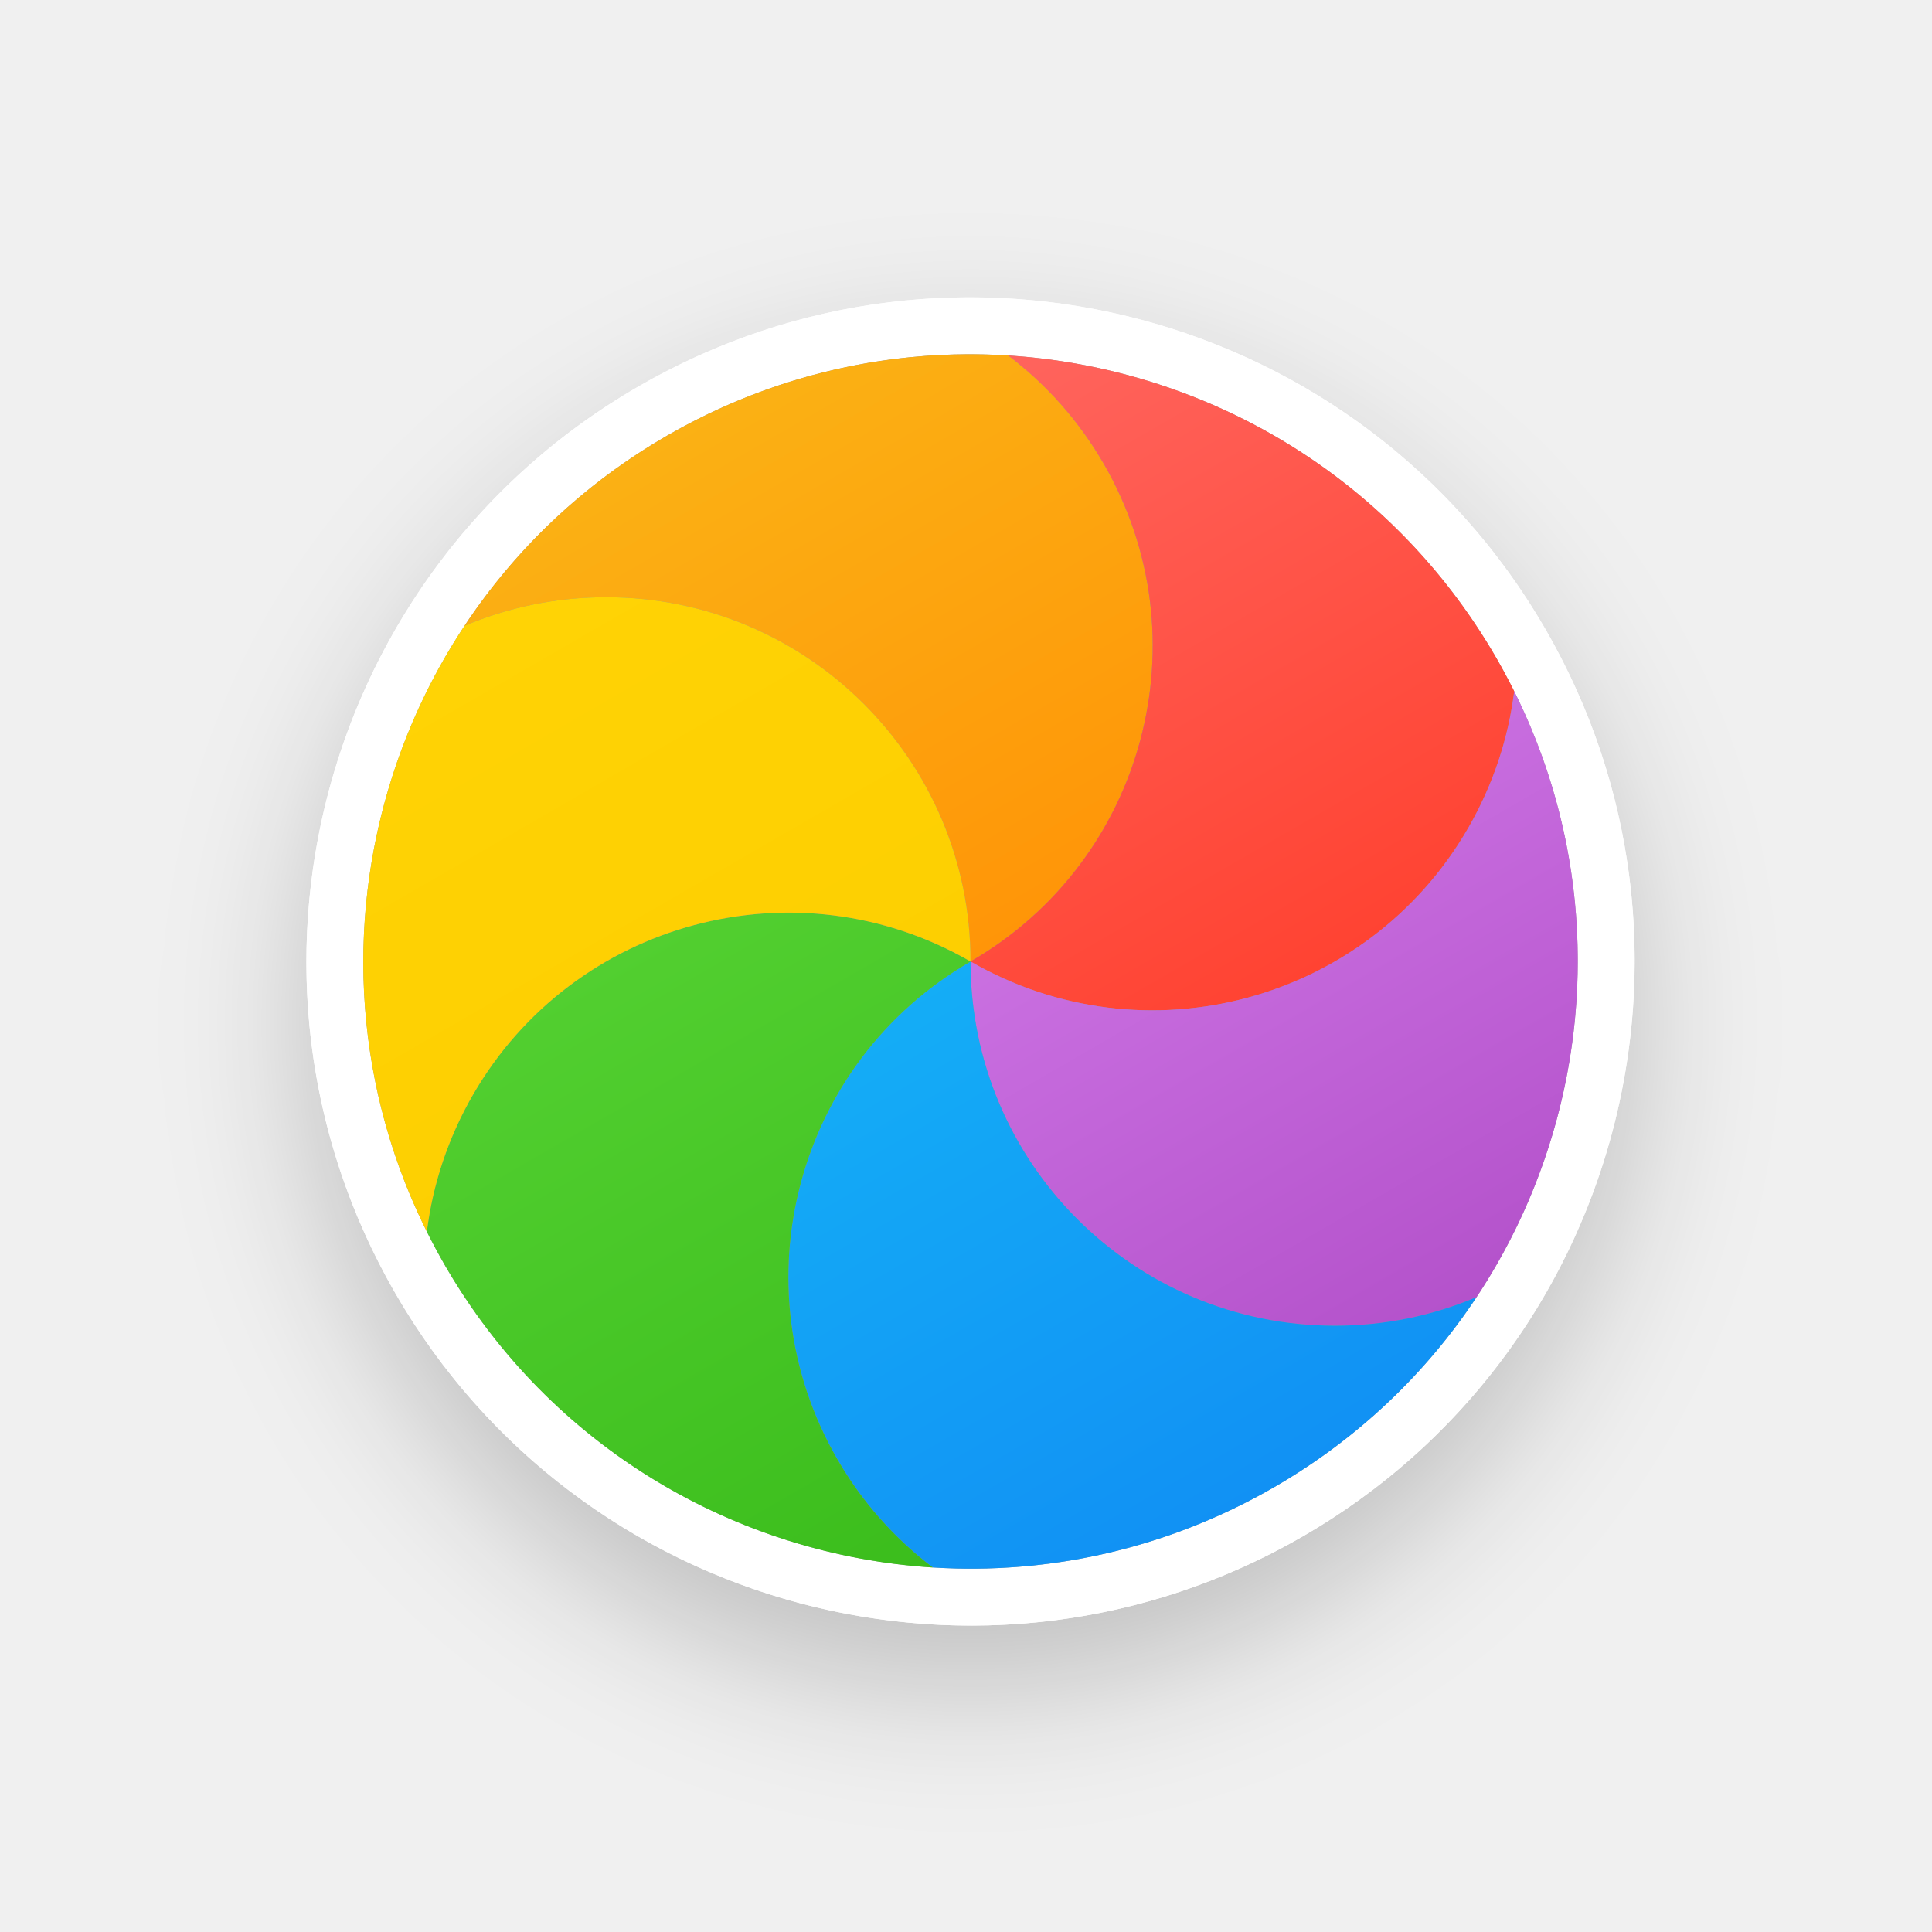
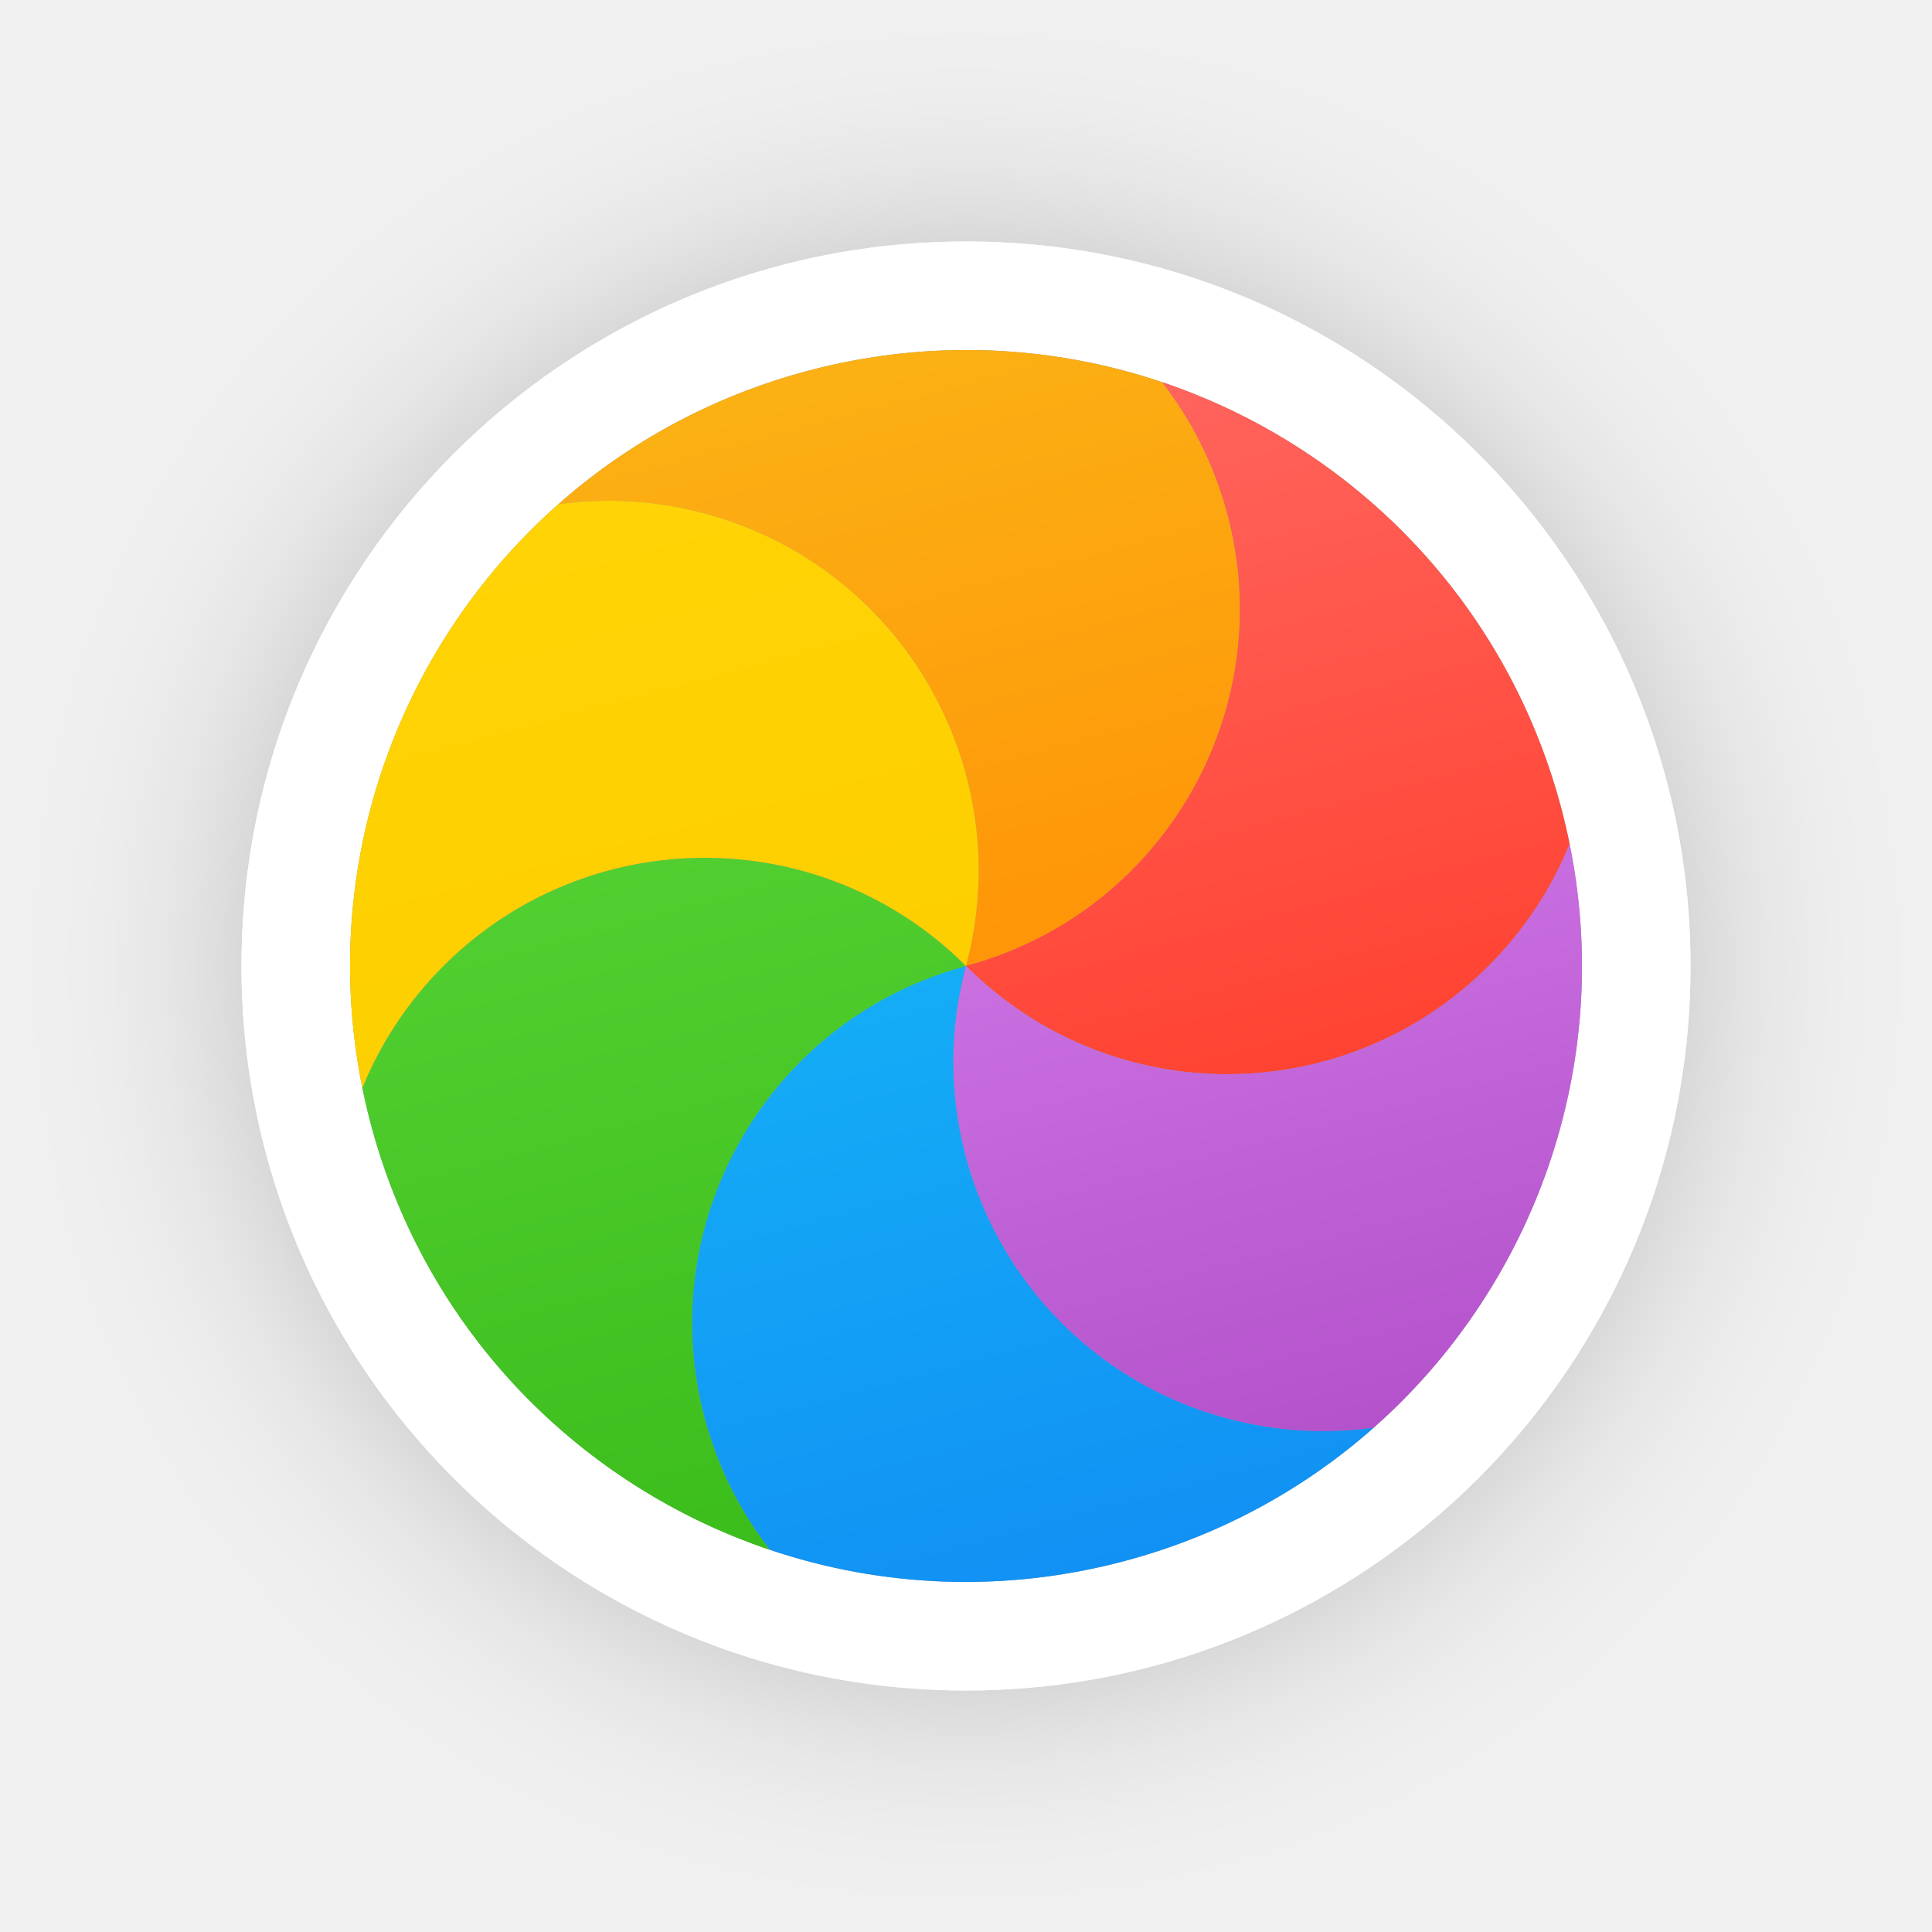
- <svg xmlns="http://www.w3.org/2000/svg" height="32" viewBox="0 0 32 32" width="32">
-   <filter id="a" color-interpolation-filters="sRGB" height="1.257" width="1.257" x="-.128" y="-.128">
-     <feGaussianBlur stdDeviation="1.177" />
+ <svg xmlns="http://www.w3.org/2000/svg" height="24" viewBox="0 0 24 24" width="24" version="1.1" id="svg2221">
+   <defs id="defs2225">
+     <filter style="color-interpolation-filters:sRGB" id="filter2849" x="-0.168" width="1.336" y="-0.168" height="1.336">
+       <feGaussianBlur stdDeviation="1.54" id="feGaussianBlur2851" />
+     </filter>
+   </defs>
+   <linearGradient id="a" gradientTransform="matrix(1.028313,0,0,0.9836115,-1.5249,0.32507)" gradientUnits="userSpaceOnUse" x1="17.871" x2="17.871" y1="7.669" y2="17.893">
+     <stop offset="0" stop-color="#fbb114" id="stop2152" />
+     <stop offset="1" stop-color="#ff9508" id="stop2154" />
+   </linearGradient>
+   <linearGradient id="b" gradientTransform="matrix(0.944652,0,0,1.070723,-1.5249,0.32507)" gradientUnits="userSpaceOnUse" x1="23.954" x2="23.954" y1="8.61" y2="19.256">
+     <stop offset="0" stop-color="#ff645d" id="stop2157" />
+     <stop offset="1" stop-color="#ff4332" id="stop2159" />
+   </linearGradient>
+   <linearGradient id="c" gradientTransform="matrix(1.103708,0,0,0.9164209,-1.5249,0.32507)" gradientUnits="userSpaceOnUse" x1="20.127" x2="20.127" y1="19.205" y2="29.033">
+     <stop offset="0" stop-color="#ca70e1" id="stop2162" />
+     <stop offset="1" stop-color="#b452cb" id="stop2164" />
+   </linearGradient>
+   <linearGradient id="d" gradientTransform="matrix(1.028313,0,0,0.9836116,-1.5249,0.32507)" gradientUnits="userSpaceOnUse" x1="16.36" x2="16.36" y1="17.893" y2="28.118">
+     <stop offset="0" stop-color="#14adf6" id="stop2167" />
+     <stop offset="1" stop-color="#1191f4" id="stop2169" />
+   </linearGradient>
+   <linearGradient id="e" gradientTransform="matrix(0.944652,0,0,1.070723,-1.5249,0.32507)" gradientUnits="userSpaceOnUse" x1="13.308" x2="13.308" y1="13.619" y2="24.265">
+     <stop offset="0" stop-color="#52cf30" id="stop2172" />
+     <stop offset="1" stop-color="#3bbd1c" id="stop2174" />
+   </linearGradient>
+   <linearGradient id="f" gradientTransform="matrix(1.103708,0,0,0.9164209,-1.5249,0.32507)" gradientUnits="userSpaceOnUse" x1="11.766" x2="11.766" y1="9.377" y2="19.205">
+     <stop offset="0" stop-color="#ffd305" id="stop2177" />
+     <stop offset="1" stop-color="#fdcf01" id="stop2179" />
+   </linearGradient>
+   <filter id="g" height="1.257" width="1.257" x="-0.128" y="-0.128" style="color-interpolation-filters:sRGB">
+     <feGaussianBlur stdDeviation="1.177" id="feGaussianBlur2182" />
  </filter>
-   <linearGradient id="b" gradientTransform="matrix(1.028313 0 0 .9836115 343.323 796.7172)" gradientUnits="userSpaceOnUse" x1="17.871" x2="17.871" y1="7.669" y2="17.893">
-     <stop offset="0" stop-color="#fbb114" />
-     <stop offset="1" stop-color="#ff9508" />
-   </linearGradient>
-   <linearGradient id="c" gradientTransform="matrix(.944652 0 0 1.070723 343.323 796.7172)" gradientUnits="userSpaceOnUse" x1="23.954" x2="23.954" y1="8.61" y2="19.256">
-     <stop offset="0" stop-color="#ff645d" />
-     <stop offset="1" stop-color="#ff4332" />
-   </linearGradient>
-   <linearGradient id="d" gradientTransform="matrix(1.103708 0 0 .9164209 343.323 796.7172)" gradientUnits="userSpaceOnUse" x1="20.127" x2="20.127" y1="19.205" y2="29.033">
-     <stop offset="0" stop-color="#ca70e1" />
-     <stop offset="1" stop-color="#b452cb" />
-   </linearGradient>
-   <linearGradient id="e" gradientTransform="matrix(1.028313 0 0 .9836116 343.323 796.7172)" gradientUnits="userSpaceOnUse" x1="16.36" x2="16.36" y1="17.893" y2="28.118">
-     <stop offset="0" stop-color="#14adf6" />
-     <stop offset="1" stop-color="#1191f4" />
-   </linearGradient>
-   <linearGradient id="f" gradientTransform="matrix(.944652 0 0 1.070723 343.323 796.7172)" gradientUnits="userSpaceOnUse" x1="13.308" x2="13.308" y1="13.619" y2="24.265">
-     <stop offset="0" stop-color="#52cf30" />
-     <stop offset="1" stop-color="#3bbd1c" />
-   </linearGradient>
-   <linearGradient id="g" gradientTransform="matrix(1.103708 0 0 .9164209 343.323 796.7172)" gradientUnits="userSpaceOnUse" x1="11.766" x2="11.766" y1="9.377" y2="19.205">
-     <stop offset="0" stop-color="#ffd305" />
-     <stop offset="1" stop-color="#fdcf01" />
-   </linearGradient>
-   <g transform="translate(0 -1020.362)">
-     <path d="m16.075 1026.3c-6.075 0-11 4.925-11 11s4.925 11 11 11 11-4.925 11-11-4.925-11-11-11z" filter="url(#a)" opacity=".2" />
-     <g fill-rule="evenodd" transform="matrix(.8658812 -.4999167 .4999167 .8658812 -703.5321 511.6167)">
-       <g fill="#fff">
-         <circle cx="360.923" cy="814.317" r="11" />
-         <path d="m367.005 805.15c.333.789.518 1.656.518 2.567 0 3.645-2.955 6.6-6.6 6.6 1.823-3.157.741-7.193-2.416-9.016-.789-.456-1.633-.73-2.484-.835 1.475-.735 3.139-1.149 4.9-1.149 2.249 0 4.34.675 6.082 1.833z" />
-         <path d="m371.902 815.002c-.516.683-1.175 1.276-1.963 1.731-3.157 1.823-7.193.741-9.016-2.416 3.645 0 6.6-2.955 6.6-6.6 0-.91-.184-1.778-.518-2.567 2.964 1.971 4.918 5.341 4.918 9.167 0 .23-.007.459-.021.685z" />
-         <path d="m365.823 824.168c-.851-.106-1.695-.38-2.484-.835-3.157-1.823-4.238-5.859-2.416-9.016 1.823 3.157 5.859 4.238 9.016 2.416.788-.455 1.447-1.048 1.963-1.731-.247 4.022-2.656 7.46-6.079 9.166z" />
-         <path d="m354.841 823.484c-.333-.789-.518-1.656-.518-2.567 0-3.645 2.955-6.6 6.6-6.6-1.823 3.157-.741 7.193 2.416 9.016.789.456 1.633.73 2.484.835-1.475.735-3.139 1.149-4.9 1.149-2.249 0-4.34-.675-6.082-1.833z" />
-         <path d="m349.944 813.632c.516-.683 1.175-1.276 1.963-1.731 3.157-1.823 7.193-.741 9.016 2.416-3.645 0-6.6 2.955-6.6 6.6 0 .91.184 1.778.518 2.567-2.964-1.971-4.918-5.341-4.918-9.167 0-.23.007-.459.021-.685z" />
-         <path d="m356.023 804.466c.851.106 1.695.38 2.484.835 3.157 1.823 4.238 5.859 2.416 9.016-1.823-3.157-5.859-4.238-9.016-2.416-.788.455-1.447 1.048-1.963 1.731.247-4.022 2.656-7.46 6.079-9.166z" />
-       </g>
-       <circle cx="360.923" cy="814.317" fill="#959595" r="10.057" />
-       <path d="m366.484 805.936c.305.721.473 1.514.473 2.347 0 3.333-2.702 6.034-6.034 6.034 1.666-2.886.677-6.577-2.209-8.243-.722-.417-1.493-.667-2.271-.764 1.349-.672 2.87-1.05 4.48-1.05 2.056 0 3.968.617 5.561 1.676z" fill="url(#b)" />
-       <path d="m370.961 814.944c-.472.624-1.074 1.166-1.795 1.582-2.886 1.666-6.577.677-8.243-2.209 3.333 0 6.034-2.702 6.034-6.034 0-.832-.169-1.625-.473-2.347 2.71 1.802 4.496 4.883 4.496 8.381 0 .21-.007.419-.019.626z" fill="url(#c)" />
-       <path d="m365.403 823.324c-.778-.097-1.55-.347-2.271-.764-2.886-1.666-3.875-5.357-2.209-8.243 1.666 2.886 5.357 3.875 8.243 2.209.72-.416 1.323-.958 1.795-1.582-.226 3.678-2.428 6.821-5.558 8.38z" fill="url(#d)" />
-       <path d="m355.362 822.698c-.305-.721-.473-1.514-.473-2.347 0-3.333 2.702-6.034 6.034-6.034-1.666 2.886-.677 6.577 2.209 8.243.722.417 1.493.667 2.271.764-1.349.672-2.87 1.05-4.48 1.05-2.056 0-3.968-.617-5.561-1.676z" fill="url(#e)" />
-       <path d="m350.885 813.691c.472-.624 1.074-1.166 1.795-1.582 2.886-1.666 6.577-.677 8.243 2.209-3.333 0-6.034 2.702-6.034 6.034 0 .832.169 1.625.473 2.347-2.71-1.802-4.496-4.883-4.496-8.381 0-.21.007-.419.019-.626z" fill="url(#f)" />
-       <path d="m356.443 805.31c.778.097 1.55.347 2.271.764 2.886 1.666 3.875 5.357 2.209 8.243-1.666-2.886-5.357-3.875-8.243-2.209-.72.416-1.323.958-1.795 1.582.226-3.678 2.428-6.821 5.558-8.38z" fill="url(#g)" />
+   <g transform="matrix(0.8181815,0,0,0.8181815,-283.3005,-654.2592)" style="opacity:0.2;fill:#000000;fill-opacity:1;fill-rule:evenodd;filter:url(#filter2849)" id="g2839">
+     <circle id="circle2825" r="11" cy="814.317" cx="360.923" style="fill:#000000;fill-opacity:1" />
+     <path id="path2827" d="m 367.005,805.15 c 0.333,0.789 0.518,1.656 0.518,2.567 0,3.645 -2.955,6.6 -6.6,6.6 1.823,-3.157 0.741,-7.193 -2.416,-9.016 -0.789,-0.456 -1.633,-0.73 -2.484,-0.835 1.475,-0.735 3.139,-1.149 4.9,-1.149 2.249,0 4.34,0.675 6.082,1.833 z" style="fill:#000000;fill-opacity:1" />
+     <path id="path2829" d="m 371.902,815.002 c -0.516,0.683 -1.175,1.276 -1.963,1.731 -3.157,1.823 -7.193,0.741 -9.016,-2.416 3.645,0 6.6,-2.955 6.6,-6.6 0,-0.91 -0.184,-1.778 -0.518,-2.567 2.964,1.971 4.918,5.341 4.918,9.167 0,0.23 -0.007,0.459 -0.021,0.685 z" style="fill:#000000;fill-opacity:1" />
+     <path id="path2831" d="m 365.823,824.168 c -0.851,-0.106 -1.695,-0.38 -2.484,-0.835 -3.157,-1.823 -4.238,-5.859 -2.416,-9.016 1.823,3.157 5.859,4.238 9.016,2.416 0.788,-0.455 1.447,-1.048 1.963,-1.731 -0.247,4.022 -2.656,7.46 -6.079,9.166 z" style="fill:#000000;fill-opacity:1" />
+     <path id="path2833" d="m 354.841,823.484 c -0.333,-0.789 -0.518,-1.656 -0.518,-2.567 0,-3.645 2.955,-6.6 6.6,-6.6 -1.823,3.157 -0.741,7.193 2.416,9.016 0.789,0.456 1.633,0.73 2.484,0.835 -1.475,0.735 -3.139,1.149 -4.9,1.149 -2.249,0 -4.34,-0.675 -6.082,-1.833 z" style="fill:#000000;fill-opacity:1" />
+     <path id="path2835" d="m 349.944,813.632 c 0.516,-0.683 1.175,-1.276 1.963,-1.731 3.157,-1.823 7.193,-0.741 9.016,2.416 -3.645,0 -6.6,2.955 -6.6,6.6 0,0.91 0.184,1.778 0.518,2.567 -2.964,-1.971 -4.918,-5.341 -4.918,-9.167 0,-0.23 0.007,-0.459 0.021,-0.685 z" style="fill:#000000;fill-opacity:1" />
+     <path id="path2837" d="m 356.023,804.466 c 0.851,0.106 1.695,0.38 2.484,0.835 3.157,1.823 4.238,5.859 2.416,9.016 -1.823,-3.157 -5.859,-4.238 -9.016,-2.416 -0.788,0.455 -1.447,1.048 -1.963,1.731 0.247,-4.022 2.656,-7.46 6.079,-9.166 z" style="fill:#000000;fill-opacity:1" />
+   </g>
+   <g id="g2201" style="fill:#ffffff;fill-rule:evenodd" transform="matrix(0.8181815,0,0,0.8181815,-283.3005,-654.2592)">
+     <circle cx="360.923" cy="814.317" r="11" id="circle2187" />
+     <path d="m 367.005,805.15 c 0.333,0.789 0.518,1.656 0.518,2.567 0,3.645 -2.955,6.6 -6.6,6.6 1.823,-3.157 0.741,-7.193 -2.416,-9.016 -0.789,-0.456 -1.633,-0.73 -2.484,-0.835 1.475,-0.735 3.139,-1.149 4.9,-1.149 2.249,0 4.34,0.675 6.082,1.833 z" id="path2189" />
+     <path d="m 371.902,815.002 c -0.516,0.683 -1.175,1.276 -1.963,1.731 -3.157,1.823 -7.193,0.741 -9.016,-2.416 3.645,0 6.6,-2.955 6.6,-6.6 0,-0.91 -0.184,-1.778 -0.518,-2.567 2.964,1.971 4.918,5.341 4.918,9.167 0,0.23 -0.007,0.459 -0.021,0.685 z" id="path2191" />
+     <path d="m 365.823,824.168 c -0.851,-0.106 -1.695,-0.38 -2.484,-0.835 -3.157,-1.823 -4.238,-5.859 -2.416,-9.016 1.823,3.157 5.859,4.238 9.016,2.416 0.788,-0.455 1.447,-1.048 1.963,-1.731 -0.247,4.022 -2.656,7.46 -6.079,9.166 z" id="path2193" />
+     <path d="m 354.841,823.484 c -0.333,-0.789 -0.518,-1.656 -0.518,-2.567 0,-3.645 2.955,-6.6 6.6,-6.6 -1.823,3.157 -0.741,7.193 2.416,9.016 0.789,0.456 1.633,0.73 2.484,0.835 -1.475,0.735 -3.139,1.149 -4.9,1.149 -2.249,0 -4.34,-0.675 -6.082,-1.833 z" id="path2195" />
+     <path d="m 349.944,813.632 c 0.516,-0.683 1.175,-1.276 1.963,-1.731 3.157,-1.823 7.193,-0.741 9.016,2.416 -3.645,0 -6.6,2.955 -6.6,6.6 0,0.91 0.184,1.778 0.518,2.567 -2.964,-1.971 -4.918,-5.341 -4.918,-9.167 0,-0.23 0.007,-0.459 0.021,-0.685 z" id="path2197" />
+     <path d="m 356.023,804.466 c 0.851,0.106 1.695,0.38 2.484,0.835 3.157,1.823 4.238,5.859 2.416,9.016 -1.823,-3.157 -5.859,-4.238 -9.016,-2.416 -0.788,0.455 -1.447,1.048 -1.963,1.731 0.247,-4.022 2.656,-7.46 6.079,-9.166 z" id="path2199" />
+   </g>
+   <g id="g2823" transform="matrix(1.738666,-0.4658743,0.4658743,1.738666,-20.13644,-8.706003)">
+     <circle style="fill:#959595;fill-rule:evenodd;stroke-width:0.423" id="circle2203" r="4.25" cy="15.732" cx="14.268" />
+     <g transform="matrix(0.4225851,0,0,0.4225851,7.474854,8.157344)" id="g2813">
+       <path d="m 21.636,9.544 c 0.305,0.721 0.473,1.514 0.473,2.347 0,3.333 -2.702,6.034 -6.034,6.034 1.666,-2.886 0.677,-6.577 -2.209,-8.243 -0.722,-0.417 -1.493,-0.667 -2.271,-0.764 1.349,-0.672 2.87,-1.05 4.48,-1.05 2.056,0 3.968,0.617 5.561,1.676 z" id="path2205" style="fill:url(#a);fill-rule:evenodd" />
+       <path d="m 26.113,18.551 c -0.472,0.624 -1.074,1.166 -1.795,1.582 -2.886,1.666 -6.577,0.677 -8.243,-2.209 3.333,0 6.034,-2.702 6.034,-6.034 0,-0.832 -0.169,-1.625 -0.473,-2.347 2.71,1.802 4.496,4.883 4.496,8.381 0,0.21 -0.007,0.419 -0.019,0.626 z" id="path2207" style="fill:url(#b);fill-rule:evenodd" />
+       <path d="m 20.555,26.932 c -0.778,-0.097 -1.55,-0.347 -2.271,-0.764 -2.886,-1.666 -3.875,-5.357 -2.209,-8.243 1.666,2.886 5.357,3.875 8.243,2.209 0.72,-0.416 1.323,-0.958 1.795,-1.582 -0.226,3.678 -2.428,6.821 -5.558,8.38 z" id="path2209" style="fill:url(#c);fill-rule:evenodd" />
+       <path d="m 10.514,26.306 c -0.305,-0.721 -0.473,-1.514 -0.473,-2.347 0,-3.333 2.702,-6.034 6.034,-6.034 -1.666,2.886 -0.677,6.577 2.209,8.243 0.722,0.417 1.493,0.667 2.271,0.764 -1.349,0.672 -2.87,1.05 -4.48,1.05 -2.056,0 -3.968,-0.617 -5.561,-1.676 z" id="path2211" style="fill:url(#d);fill-rule:evenodd" />
+       <path d="m 6.037,17.299 c 0.472,-0.624 1.074,-1.166 1.795,-1.582 2.886,-1.666 6.577,-0.677 8.243,2.209 -3.333,0 -6.034,2.702 -6.034,6.034 0,0.832 0.169,1.625 0.473,2.347 -2.71,-1.802 -4.496,-4.883 -4.496,-8.381 0,-0.21 0.007,-0.419 0.019,-0.626 z" id="path2213" style="fill:url(#e);fill-rule:evenodd" />
+       <path d="m 11.595,8.918 c 0.778,0.097 1.55,0.347 2.271,0.764 2.886,1.666 3.875,5.357 2.209,8.243 -1.666,-2.886 -5.357,-3.875 -8.243,-2.209 -0.72,0.416 -1.323,0.958 -1.795,1.582 0.226,-3.678 2.428,-6.821 5.558,-8.38 z" id="path2215" style="fill:url(#f);fill-rule:evenodd" />
    </g>
  </g>
</svg>
